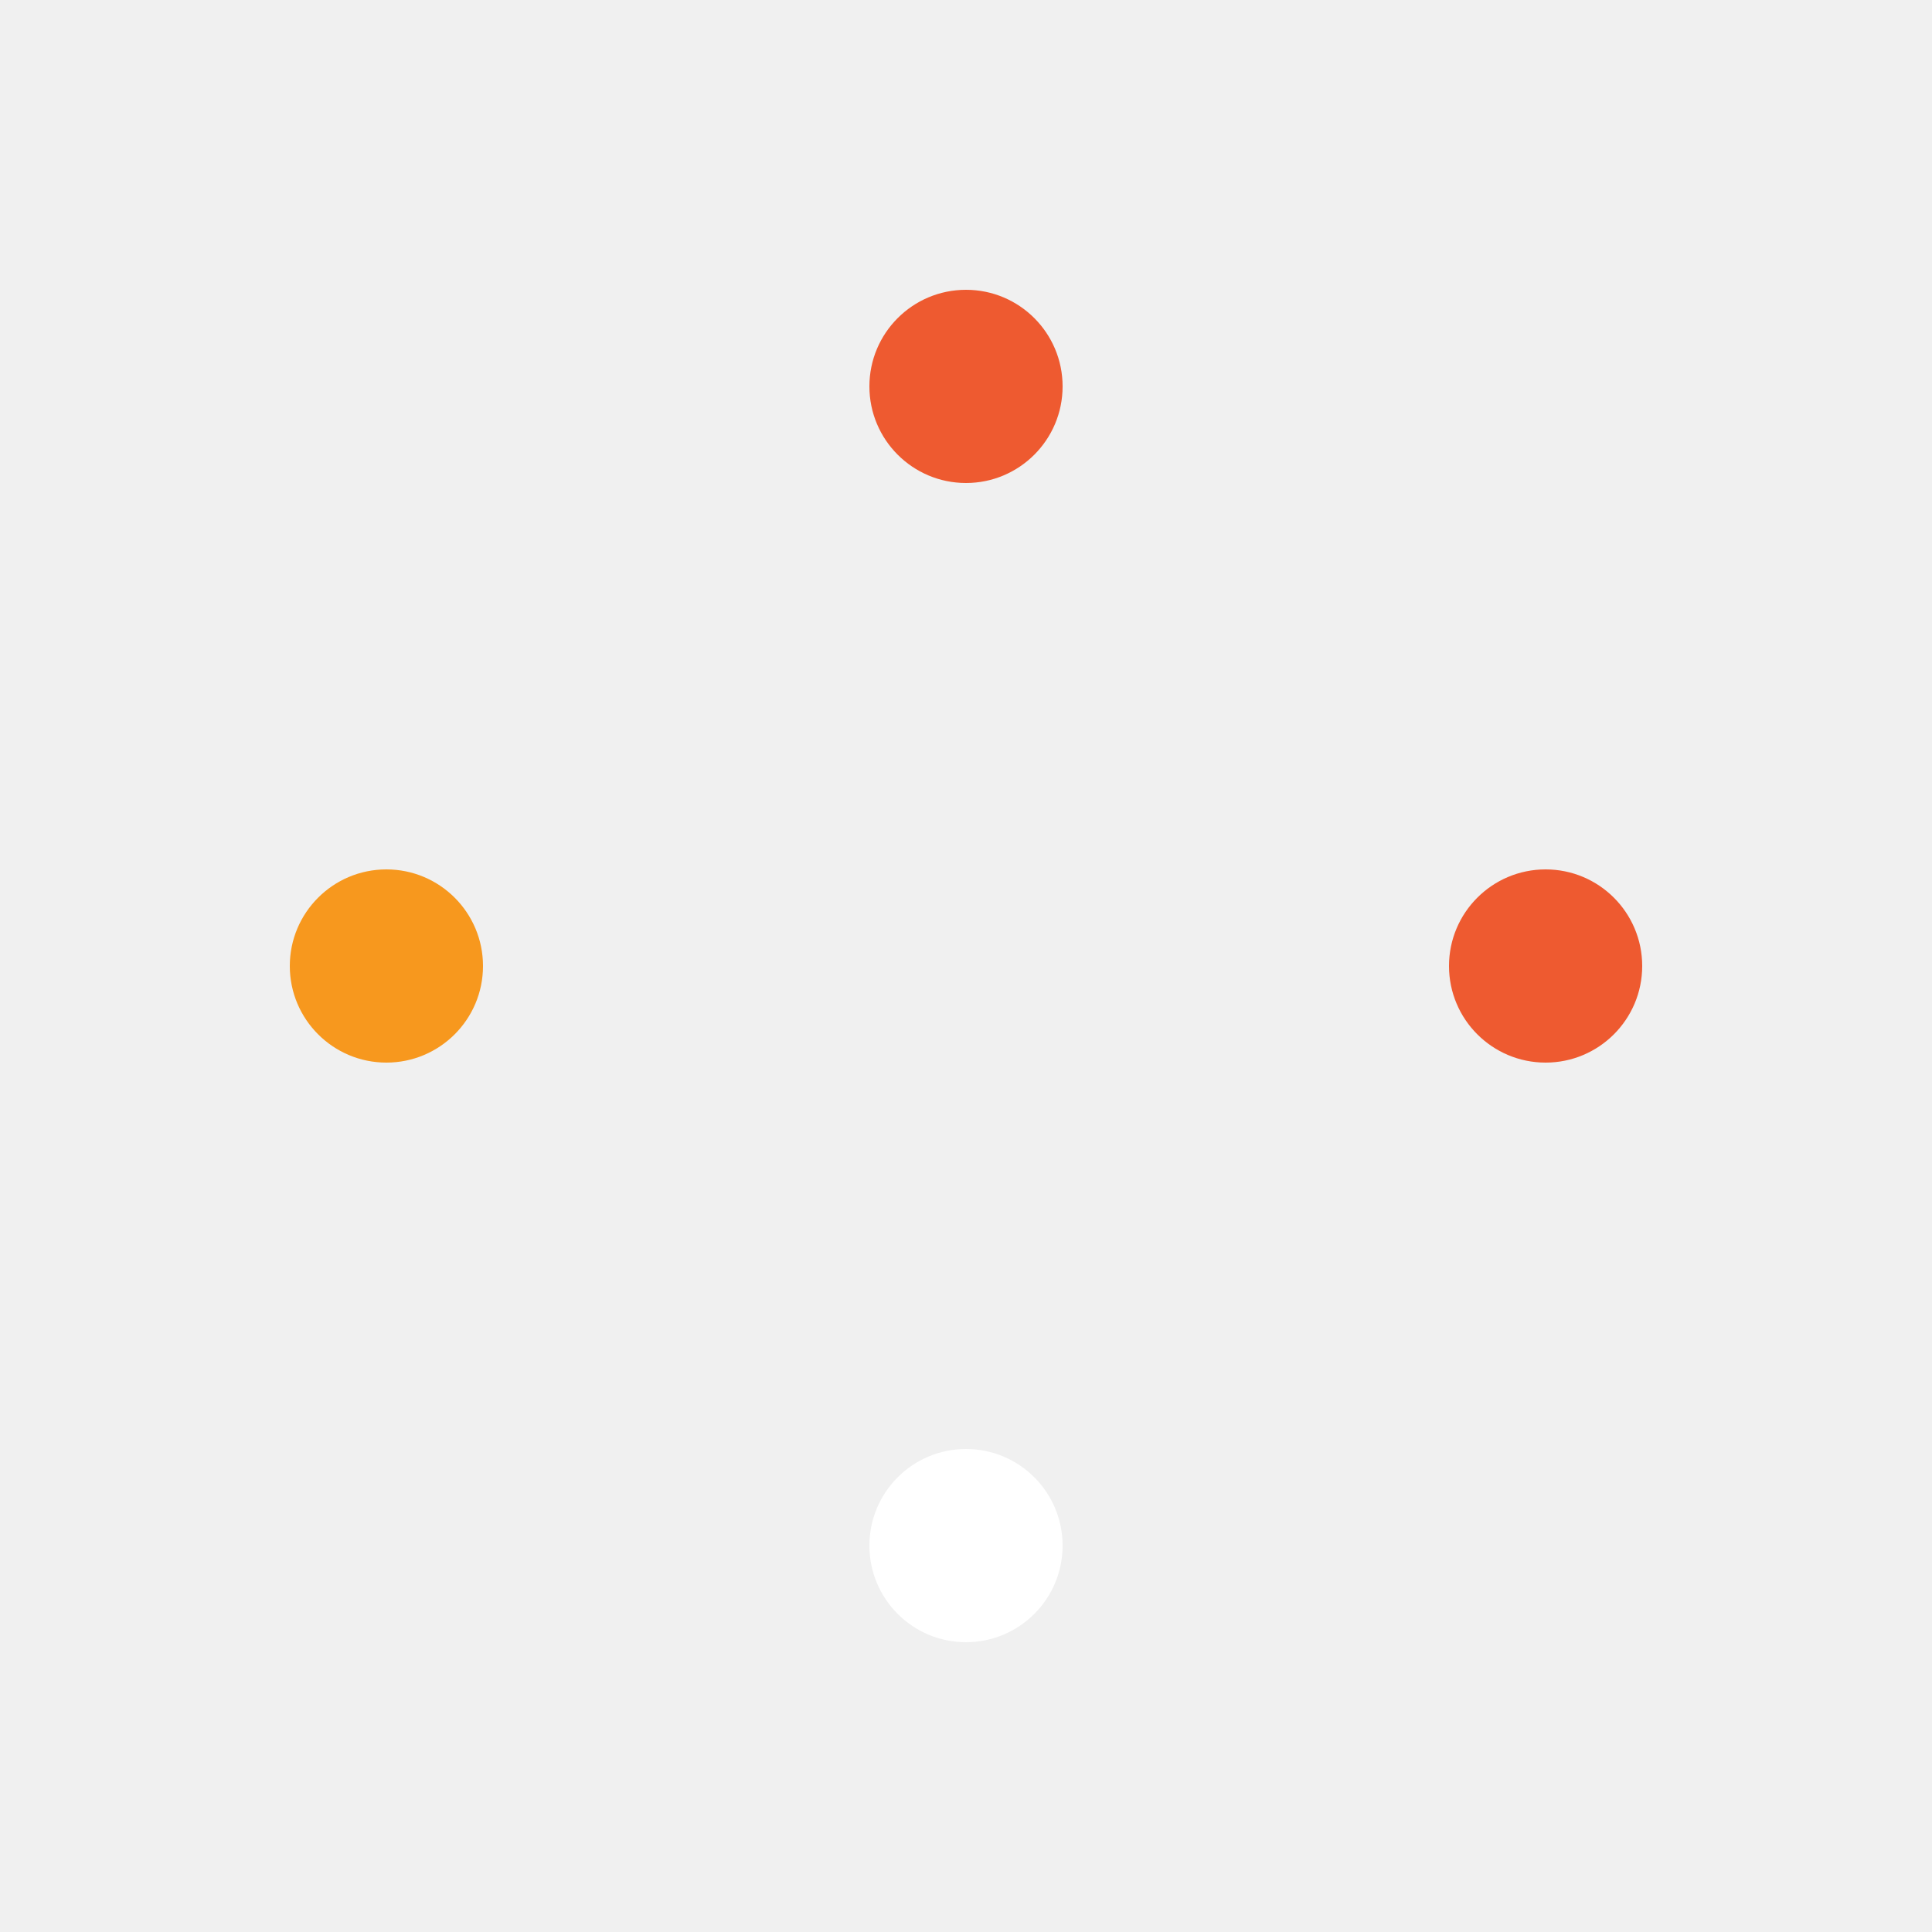
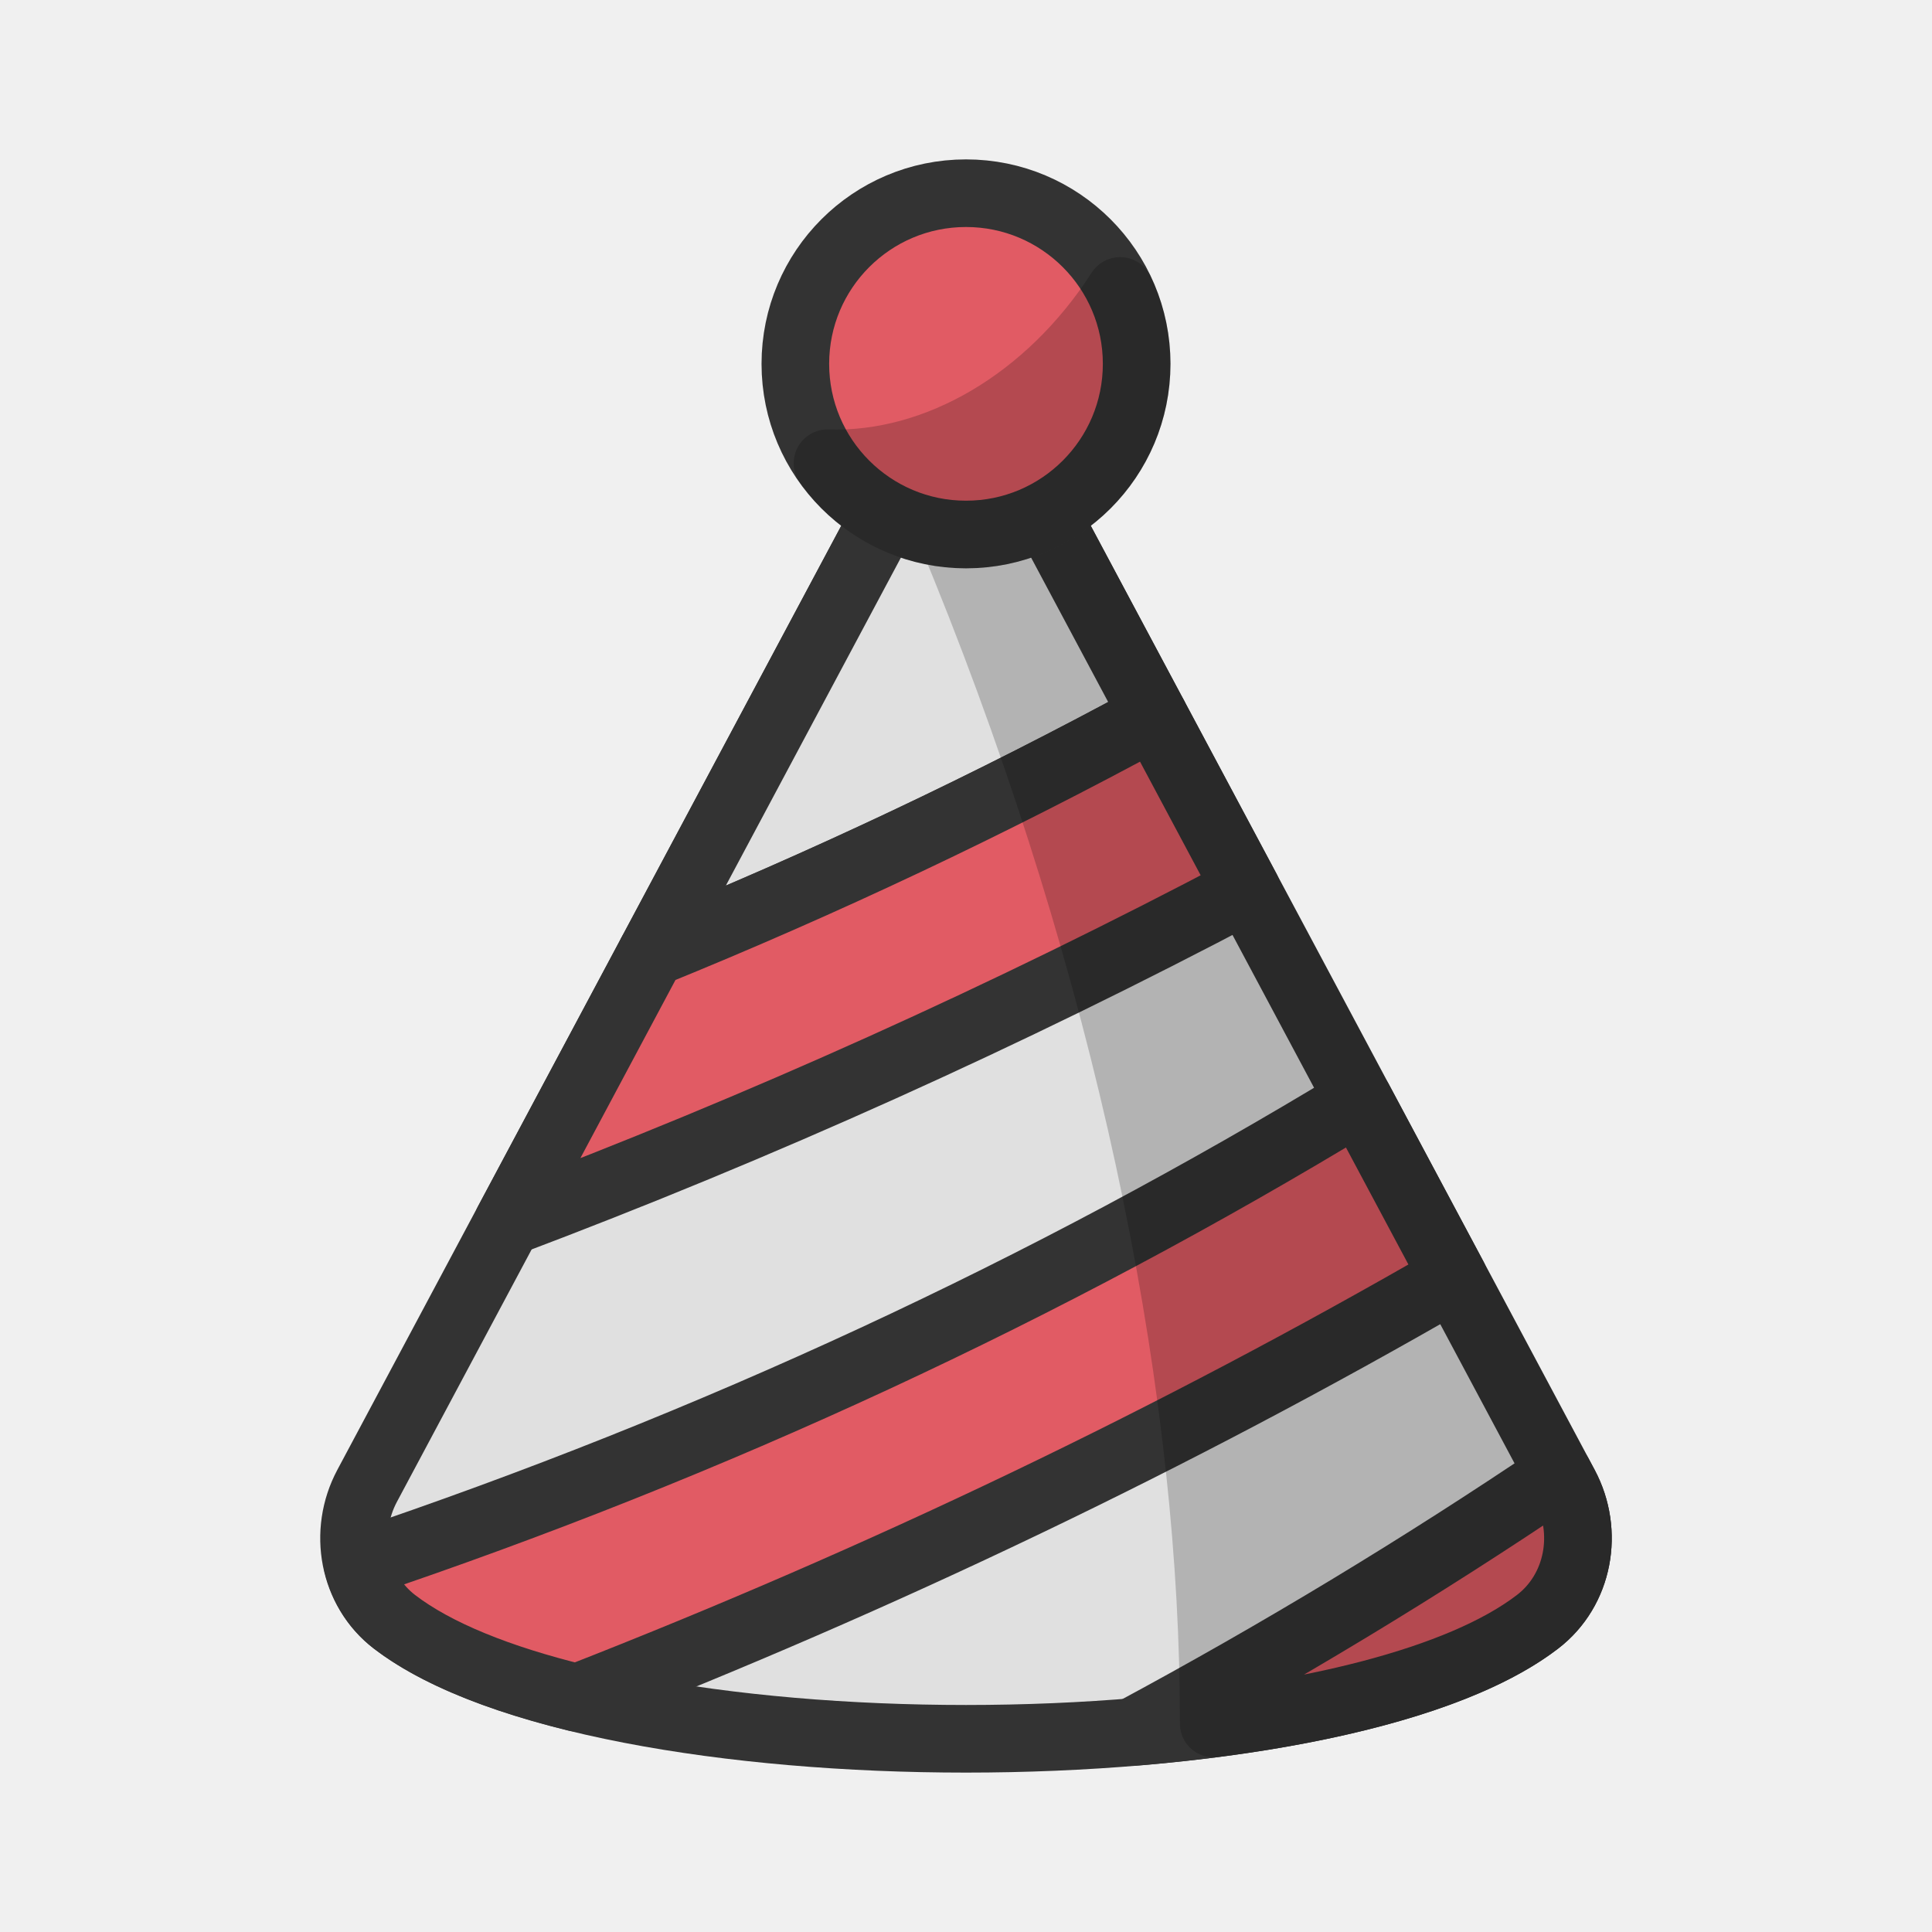
- <svg xmlns="http://www.w3.org/2000/svg" style="margin:auto;background:#fff;display:block;" width="200px" height="200px" viewBox="0 0 100 100" preserveAspectRatio="xMidYMid">
-   <circle cx="80" cy="50" r="5" fill="#ee5a30">
-     <animate attributeName="cx" values="80;50" keyTimes="0;1" dur="1s" repeatCount="indefinite" />
-     <animate attributeName="cy" values="50;80" keyTimes="0;1" dur="1s" repeatCount="indefinite" />
-     <animate attributeName="fill" values="#ee5a30;#ffffff" keyTimes="0;1" dur="1s" repeatCount="indefinite" />
-   </circle>
-   <circle cx="50" cy="80" r="5" fill="#ffffff">
-     <animate attributeName="cx" values="50;20" keyTimes="0;1" dur="1s" repeatCount="indefinite" />
-     <animate attributeName="cy" values="80;50" keyTimes="0;1" dur="1s" repeatCount="indefinite" />
-     <animate attributeName="fill" values="#ffffff;#f7981e" keyTimes="0;1" dur="1s" repeatCount="indefinite" />
-   </circle>
-   <circle cx="20" cy="50" r="5" fill="#f7981e">
-     <animate attributeName="cx" values="20;50" keyTimes="0;1" dur="1s" repeatCount="indefinite" />
-     <animate attributeName="cy" values="50;20" keyTimes="0;1" dur="1s" repeatCount="indefinite" />
-     <animate attributeName="fill" values="#f7981e;#ee5a30" keyTimes="0;1" dur="1s" repeatCount="indefinite" />
-   </circle>
-   <circle cx="50" cy="20" r="5" fill="#ee5a30">
-     <animate attributeName="cx" values="50;80" keyTimes="0;1" dur="1s" repeatCount="indefinite" />
-     <animate attributeName="cy" values="20;50" keyTimes="0;1" dur="1s" repeatCount="indefinite" />
-     <animate attributeName="fill" values="#ee5a30;#ee5a30" keyTimes="0;1" dur="1s" repeatCount="indefinite" />
-   </circle>
+ <svg xmlns="http://www.w3.org/2000/svg" xml:space="preserve" viewBox="0 0 100 100" y="0" x="0" id="圖層_1" version="1.1" style="height: 100%; width: 100%; background: rgb(255, 255, 255);" width="233px" height="233px">
+   <g style="transform-origin: 50% 50% 0px; transform: rotate(0deg) scale(1);" class="ldl-scale">
+     <g class="ldl-ani">
+       <g class="ldl-layer">
+         <g class="ldl-ani" style="transform-origin: 50px 55.471px 0px; opacity: 1; animation: 3.226s linear -2.016s infinite normal forwards running blink-38f18a26-68f3-4303-8ff5-940ad85b8e5b;">
+           <path stroke-miterlimit="10" stroke-linejoin="round" stroke-linecap="round" stroke-width="3.5" stroke="#333" fill="#e0e0e0" d="M79.586 83.941c-10.518 8.078-48.655 8.078-59.173 0-2.141-1.644-2.681-4.656-1.409-7.037l29.339-54.967c.707-1.325 2.607-1.325 3.314 0l29.339 54.967c1.271 2.382.731 5.393-1.41 7.037z" style="fill: rgb(224, 224, 224); stroke: rgb(51, 51, 51);" />
+         </g>
+       </g>
+       <g class="ldl-layer">
+         <g class="ldl-ani" style="transform-origin: 46.72px 35.143px 0px; opacity: 1; animation: 3.226s linear -2.016s infinite normal forwards running blink-38f18a26-68f3-4303-8ff5-940ad85b8e5b;">
+           <path stroke-miterlimit="10" stroke-linejoin="round" stroke-linecap="round" stroke-width="3.5" stroke="#333" fill="#e0e0e0" d="M51.657 21.937c-.707-1.325-2.607-1.325-3.314 0L33.716 49.342A257.255 257.255 0 0 0 59.724 37.05l-8.067-15.113z" style="fill: rgb(224, 224, 224); stroke: rgb(51, 51, 51);" />
+         </g>
+       </g>
+       <g class="ldl-layer">
+         <g class="ldl-ani" style="transform-origin: 45.402px 50.159px 0px; opacity: 1; animation: 3.226s linear -2.016s infinite normal forwards running blink-38f18a26-68f3-4303-8ff5-940ad85b8e5b;">
+           <path stroke-miterlimit="10" stroke-linejoin="round" stroke-linecap="round" stroke-width="3.5" stroke="#333" fill="#e15b64" d="M59.724 37.05a257.255 257.255 0 0 1-26.008 12.292l-7.433 13.926a334.99 334.99 0 0 0 38.238-17.231l-4.797-8.987z" style="fill: rgb(225, 91, 100); stroke: rgb(51, 51, 51);" />
+         </g>
+       </g>
+       <g class="ldl-layer">
+         <g class="ldl-ani" style="transform-origin: 46.876px 72.411px 0px; opacity: 1; animation: 3.226s linear -2.823s infinite normal forwards running blink-38f18a26-68f3-4303-8ff5-940ad85b8e5b;">
+           <path stroke-miterlimit="10" stroke-linejoin="round" stroke-linecap="round" stroke-width="3.5" stroke="#333" fill="#e15b64" d="M70.342 56.944c-16.156 9.813-33.425 17.84-51.833 24.034.285 1.147.915 2.203 1.905 2.963 2.151 1.652 5.469 2.96 9.457 3.937 15.777-6.161 30.908-13.4 45.371-21.755l-4.9-9.179z" style="fill: rgb(225, 91, 100); stroke: rgb(51, 51, 51);" />
+         </g>
+       </g>
+       <g class="ldl-layer">
+         <g class="ldl-ani" style="transform-origin: 70.147px 82.983px 0px; opacity: 1; animation: 3.226s linear -2.823s infinite normal forwards running blink-38f18a26-68f3-4303-8ff5-940ad85b8e5b;">
+           <path stroke-miterlimit="10" stroke-linejoin="round" stroke-linecap="round" stroke-width="3.5" stroke="#333" fill="#e15b64" d="M79.586 83.941c2.141-1.644 2.681-4.656 1.409-7.037l-.314-.589a256.391 256.391 0 0 1-22.062 13.336c8.959-.735 16.965-2.635 20.967-5.71z" style="fill: rgb(225, 91, 100); stroke: rgb(51, 51, 51);" />
+         </g>
+       </g>
+       <g class="ldl-layer">
+         <g class="ldl-ani" style="transform-origin: 64.587px 55.077px 0px; opacity: 1; animation: 3.226s linear -2.419s infinite normal forwards running blink-38f18a26-68f3-4303-8ff5-940ad85b8e5b;">
+           <path stroke-miterlimit="10" stroke-linejoin="round" stroke-linecap="round" stroke-width="3.5" stroke="#000" opacity=".2" d="M80.996 76.904L51.657 21.937c-.707-1.325-2.607-1.325-3.314 0l-.844 1.581a198.804 198.804 0 0 1 3.235 7.753c8.149 20.8 12.115 41.153 12.087 57.939 7.208-.931 13.402-2.684 16.766-5.268 2.14-1.645 2.68-4.656 1.409-7.038z" style="" />
+         </g>
+       </g>
+       <g class="ldl-layer">
+         <g class="ldl-ani" style="transform-origin: 50px 18.833px 0px; opacity: 1; animation: 3.226s linear -2.621s infinite normal forwards running blink-38f18a26-68f3-4303-8ff5-940ad85b8e5b;">
+           <circle stroke-miterlimit="10" stroke-linecap="round" stroke-width="3.5" stroke="#333" fill="#e15b64" r="8.833" cy="18.833" cx="50" style="fill: rgb(225, 91, 100); stroke: rgb(51, 51, 51);" />
+         </g>
+       </g>
+       <g class="ldl-layer">
+         <g class="ldl-ani" style="transform-origin: 50.833px 21.362px 0px; opacity: 1; animation: 3.226s linear -2.016s infinite normal forwards running blink-38f18a26-68f3-4303-8ff5-940ad85b8e5b;">
+           <path stroke-miterlimit="10" stroke-linejoin="round" stroke-linecap="round" stroke-width="3.5" stroke="#000" opacity=".2" d="M42.832 23.979A8.813 8.813 0 0 0 50 27.665a8.833 8.833 0 0 0 8.833-8.833 8.778 8.778 0 0 0-.856-3.773c-3.661 5.698-9.455 9.1-15.145 8.92z" style="" />
+         </g>
+       </g>
+     </g>
+   </g>
</svg>
